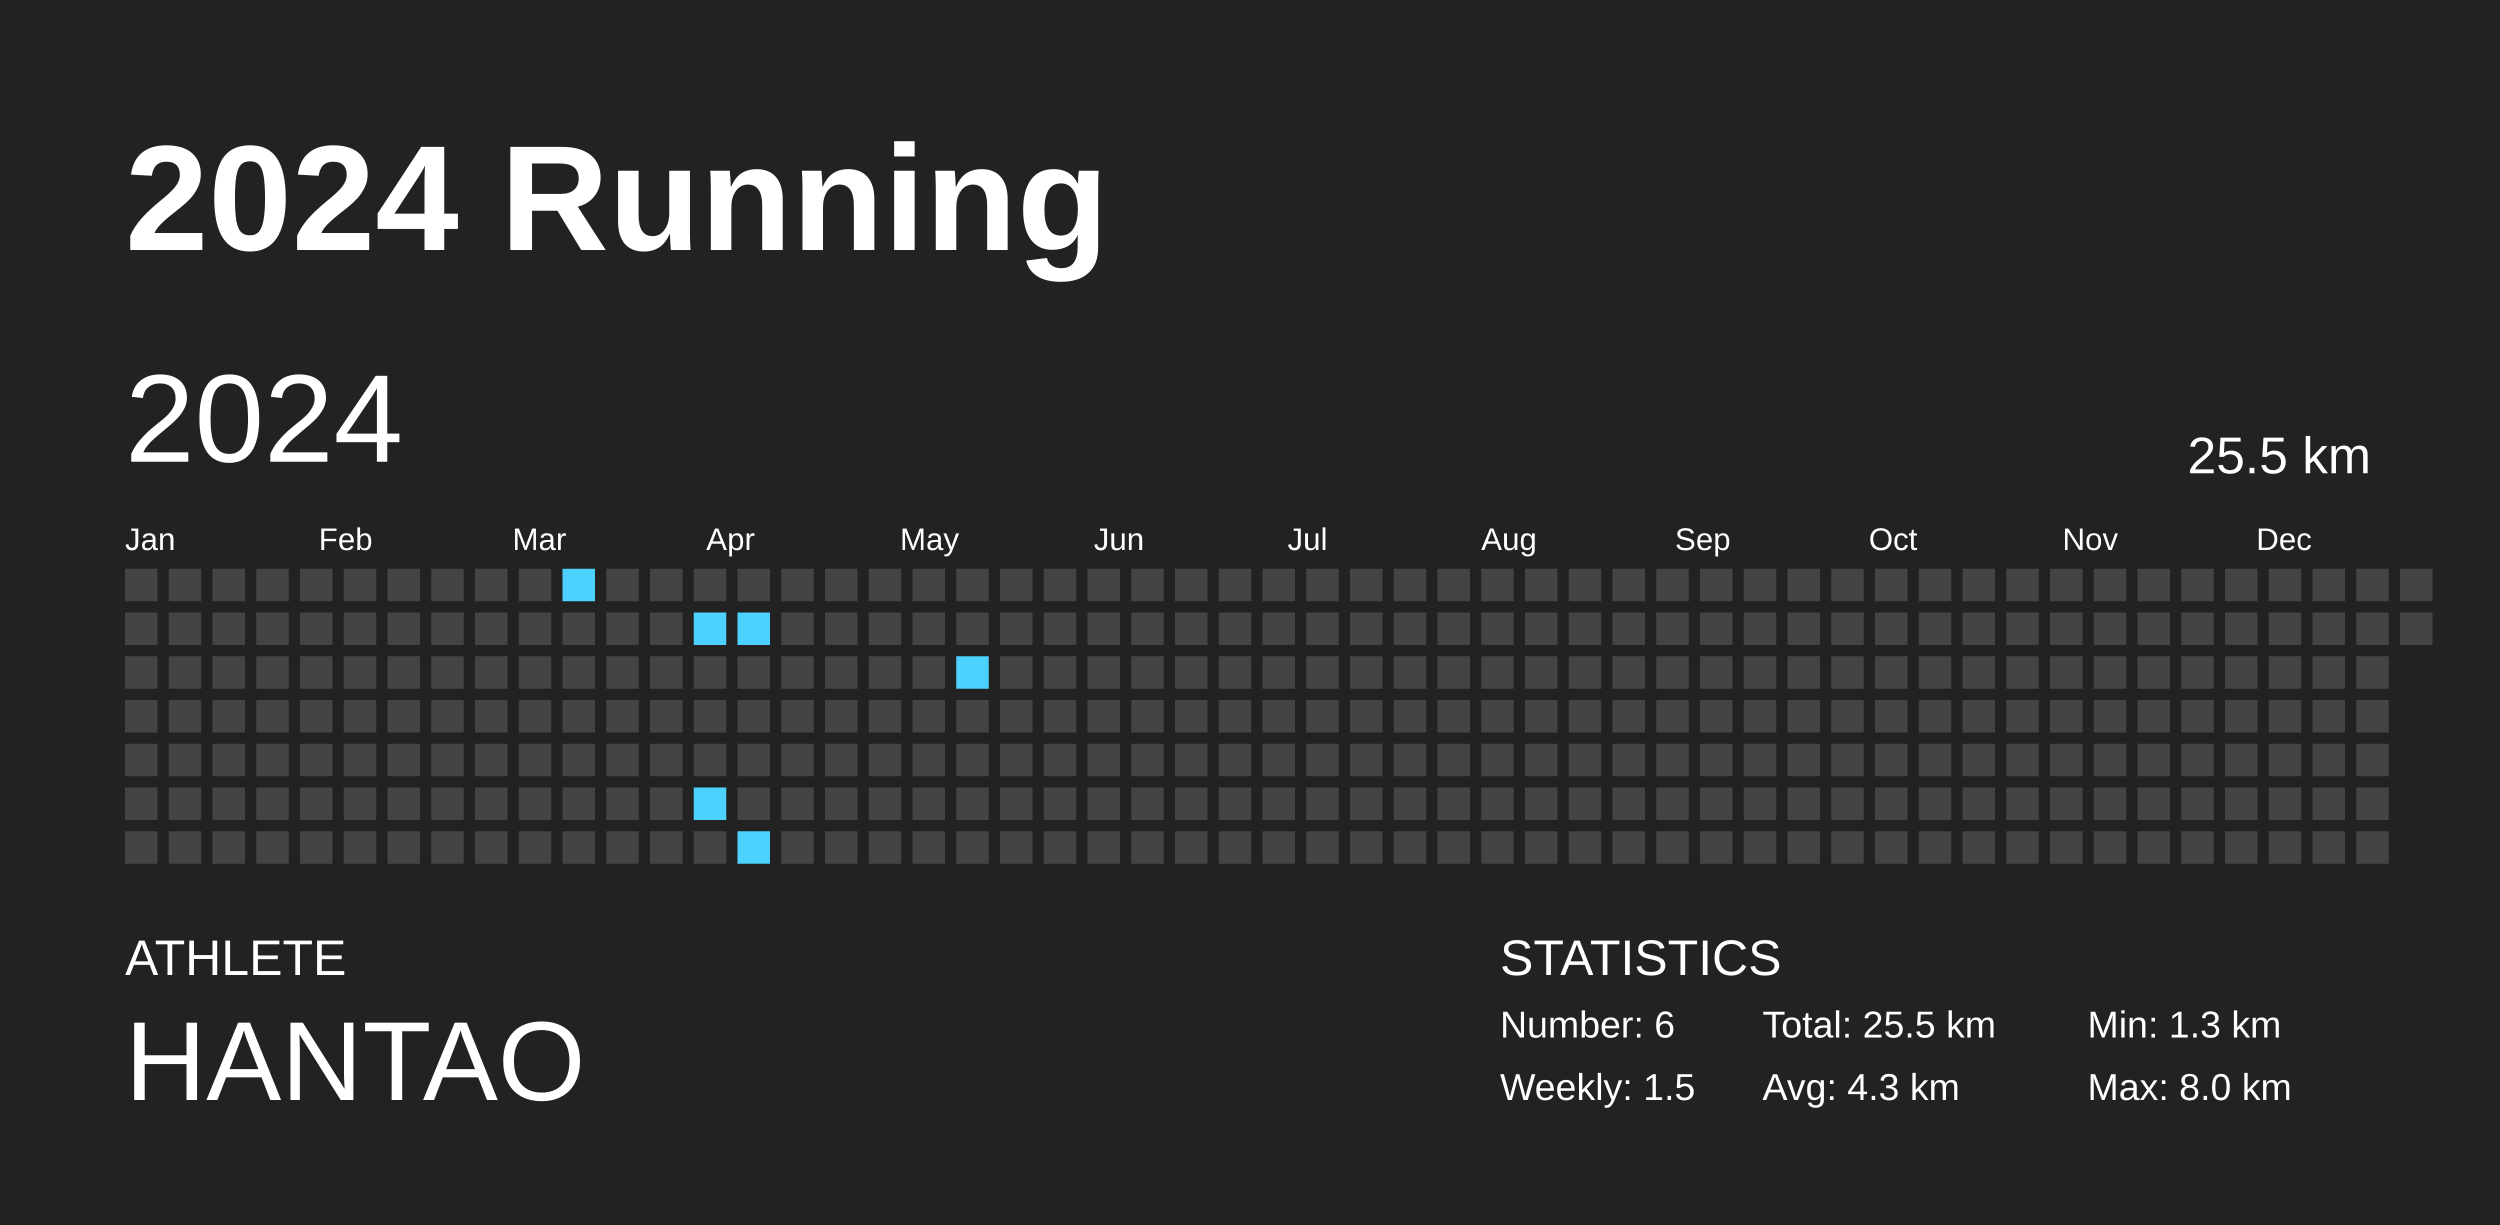
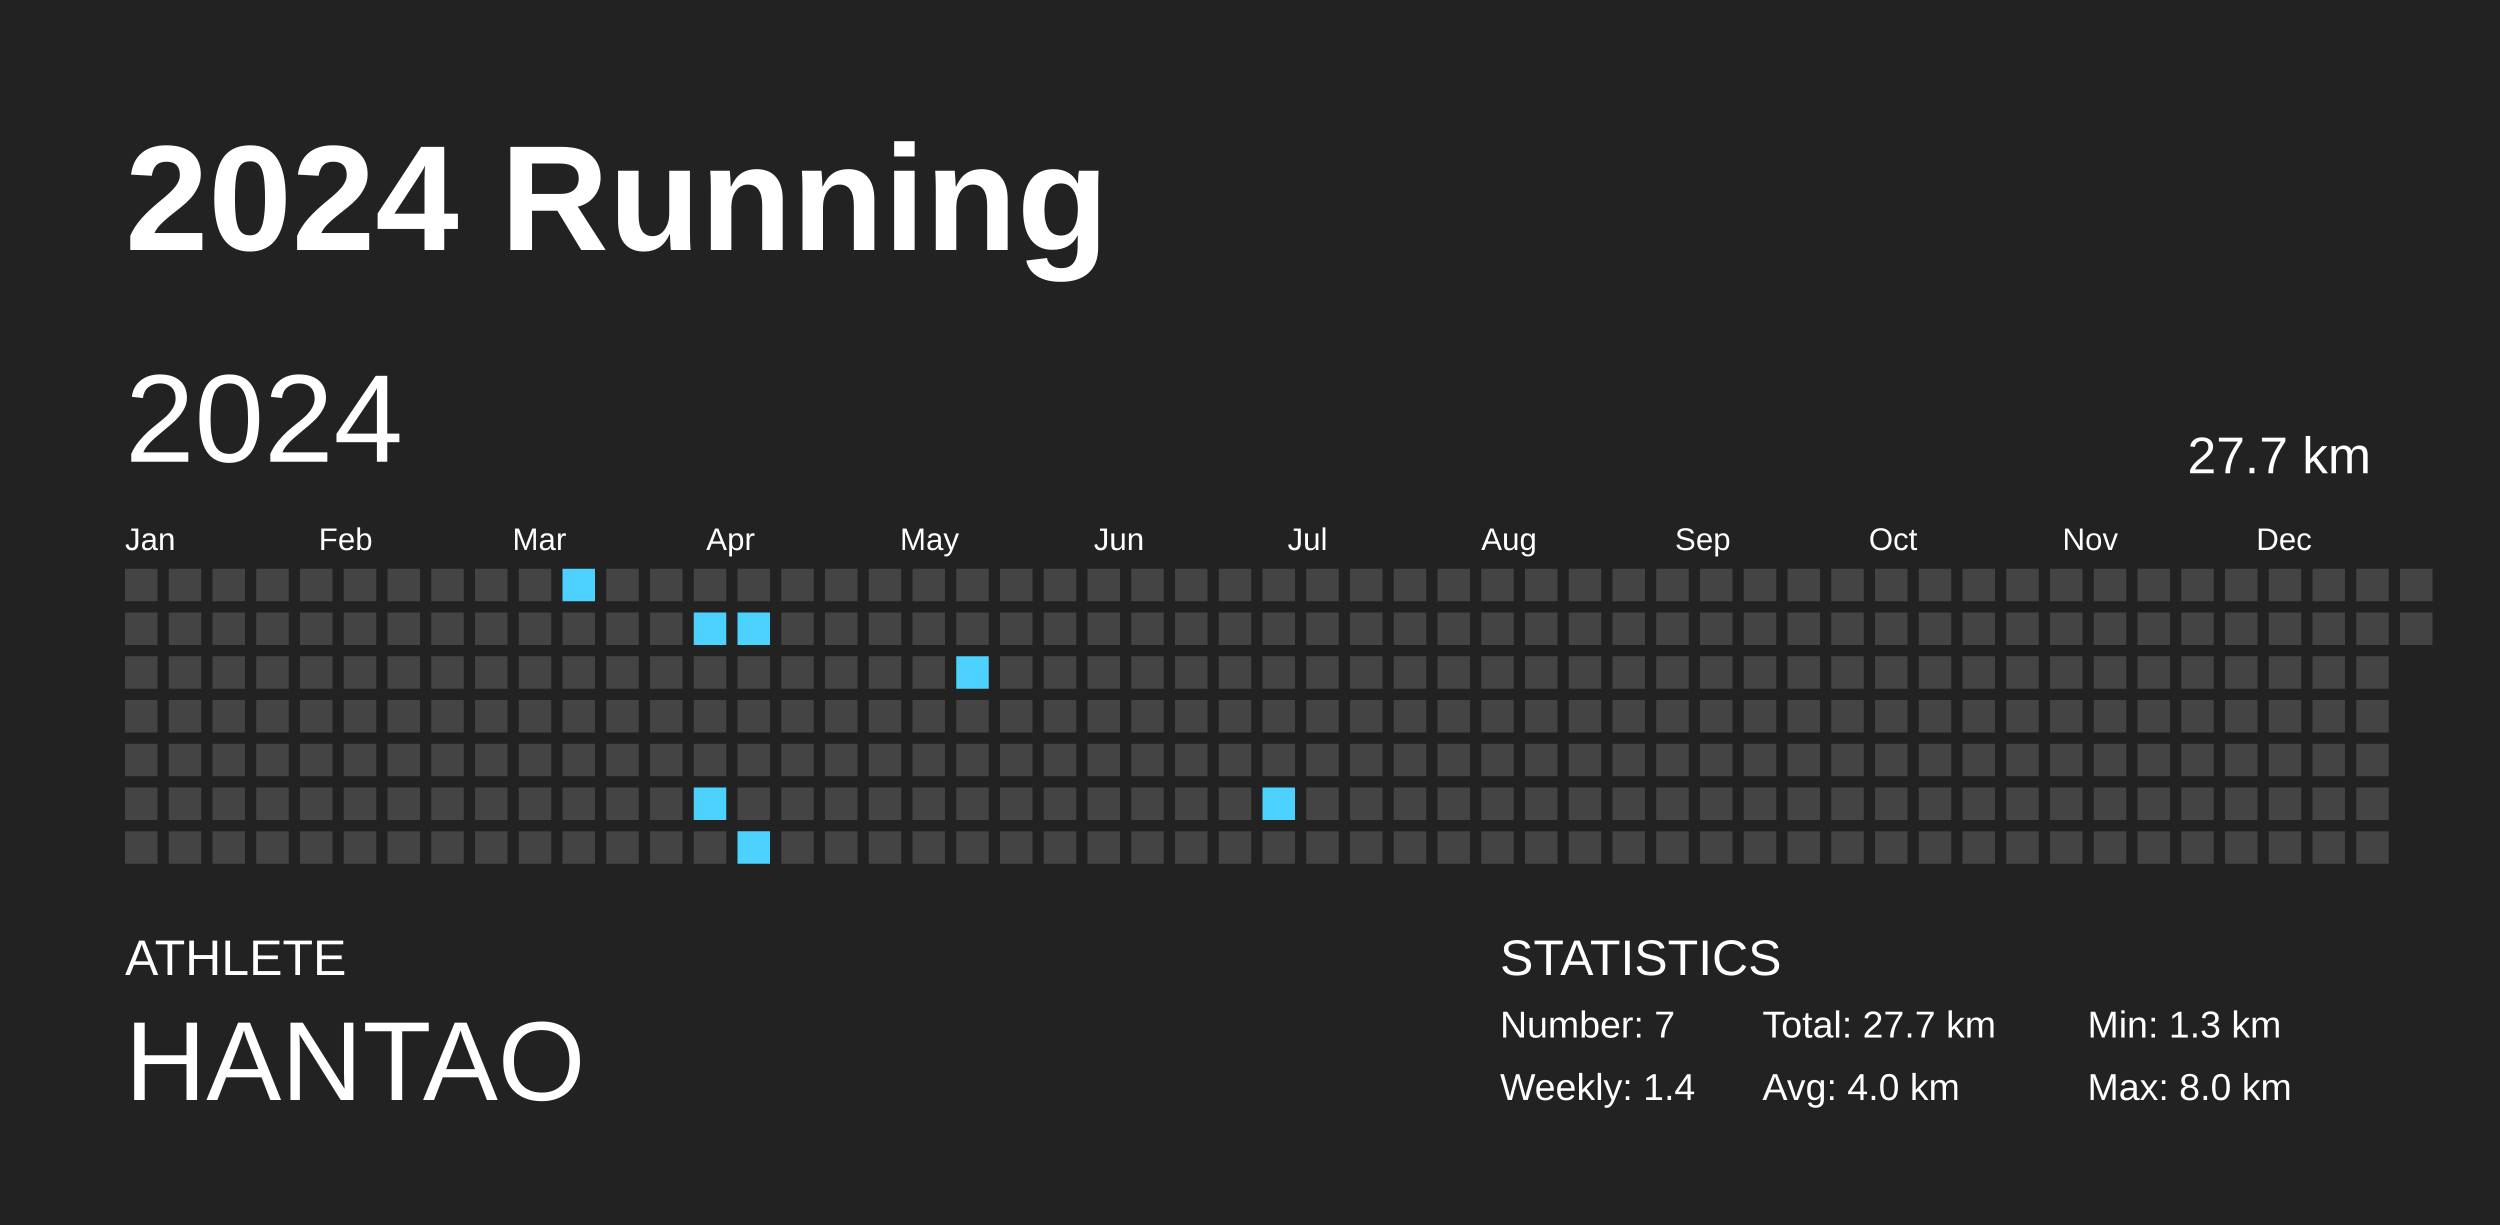
<svg xmlns="http://www.w3.org/2000/svg" baseProfile="full" height="98mm" version="1.1" viewBox="0,0,200,98" width="200mm">
  <defs />
  <rect fill="#222222" height="98" width="200" x="0" y="0" />
  <text fill="#FFFFFF" style="font-size:12px; font-family:Arial; font-weight:bold;" x="10" y="20">2024 Running</text>
  <text fill="#FFFFFF" style="font-size:4px; font-family:Arial" x="10" y="78">ATHLETE</text>
  <text fill="#FFFFFF" style="font-size:9px; font-family:Arial" x="10" y="88">HANTAO</text>
  <text fill="#FFFFFF" style="font-size:4px; font-family:Arial" x="120" y="78">STATISTICS</text>
-   <text fill="#FFFFFF" style="font-size:3px; font-family:Arial" x="120" y="83">Number: 6</text>
-   <text fill="#FFFFFF" style="font-size:3px; font-family:Arial" x="120" y="88">Weekly: 1.5</text>
-   <text fill="#FFFFFF" style="font-size:3px; font-family:Arial" x="141" y="83">Total: 25.5 km</text>
-   <text fill="#FFFFFF" style="font-size:3px; font-family:Arial" x="141" y="88">Avg: 4.3 km</text>
+   <text fill="#FFFFFF" style="font-size:3px; font-family:Arial" x="120" y="83">Number: 7</text>
+   <text fill="#FFFFFF" style="font-size:3px; font-family:Arial" x="120" y="88">Weekly: 1.4</text>
+   <text fill="#FFFFFF" style="font-size:3px; font-family:Arial" x="141" y="83">Total: 27.7 km</text>
+   <text fill="#FFFFFF" style="font-size:3px; font-family:Arial" x="141" y="88">Avg: 4.0 km</text>
  <text fill="#FFFFFF" style="font-size:3px; font-family:Arial" x="167" y="83">Min: 1.3 km</text>
  <text fill="#FFFFFF" style="font-size:3px; font-family:Arial" x="167" y="88">Max: 8.0 km</text>
  <text dominant-baseline="hanging" fill="#FFFFFF" style="font-size:10.0px; font-family:Arial;" x="10" y="30">2024</text>
-   <text dominant-baseline="hanging" fill="#FFFFFF" style="font-size:4.125px; font-family:Arial;" x="175" y="35">25.5 km</text>
+   <text dominant-baseline="hanging" fill="#FFFFFF" style="font-size:4.125px; font-family:Arial;" x="175" y="35">27.7 km</text>
  <text fill="#FFFFFF" style="font-size:2.5px; font-family:Arial" x="10.0" y="44">Jan</text>
  <text fill="#FFFFFF" style="font-size:2.5px; font-family:Arial" x="25.5" y="44">Feb</text>
  <text fill="#FFFFFF" style="font-size:2.5px; font-family:Arial" x="41.0" y="44">Mar</text>
  <text fill="#FFFFFF" style="font-size:2.5px; font-family:Arial" x="56.5" y="44">Apr</text>
  <text fill="#FFFFFF" style="font-size:2.5px; font-family:Arial" x="72.0" y="44">May</text>
  <text fill="#FFFFFF" style="font-size:2.5px; font-family:Arial" x="87.5" y="44">Jun</text>
  <text fill="#FFFFFF" style="font-size:2.5px; font-family:Arial" x="103.0" y="44">Jul</text>
  <text fill="#FFFFFF" style="font-size:2.5px; font-family:Arial" x="118.5" y="44">Aug</text>
  <text fill="#FFFFFF" style="font-size:2.5px; font-family:Arial" x="134.0" y="44">Sep</text>
  <text fill="#FFFFFF" style="font-size:2.5px; font-family:Arial" x="149.5" y="44">Oct</text>
  <text fill="#FFFFFF" style="font-size:2.5px; font-family:Arial" x="165.0" y="44">Nov</text>
  <text fill="#FFFFFF" style="font-size:2.5px; font-family:Arial" x="180.5" y="44">Dec</text>
  <rect fill="#444444" height="2.6" width="2.6" x="10.0" y="45.5" />
  <rect fill="#444444" height="2.6" width="2.6" x="10.0" y="49.0" />
  <rect fill="#444444" height="2.6" width="2.6" x="10.0" y="52.5" />
  <rect fill="#444444" height="2.6" width="2.6" x="10.0" y="56.0" />
  <rect fill="#444444" height="2.6" width="2.6" x="10.0" y="59.5" />
  <rect fill="#444444" height="2.6" width="2.6" x="10.0" y="63.0" />
  <rect fill="#444444" height="2.6" width="2.6" x="10.0" y="66.5" />
  <rect fill="#444444" height="2.6" width="2.6" x="13.5" y="45.5" />
  <rect fill="#444444" height="2.6" width="2.6" x="13.5" y="49.0" />
  <rect fill="#444444" height="2.6" width="2.6" x="13.5" y="52.5" />
  <rect fill="#444444" height="2.6" width="2.6" x="13.5" y="56.0" />
  <rect fill="#444444" height="2.6" width="2.6" x="13.5" y="59.5" />
  <rect fill="#444444" height="2.6" width="2.6" x="13.5" y="63.0" />
  <rect fill="#444444" height="2.6" width="2.6" x="13.5" y="66.5" />
  <rect fill="#444444" height="2.6" width="2.6" x="17.0" y="45.5" />
  <rect fill="#444444" height="2.6" width="2.6" x="17.0" y="49.0" />
  <rect fill="#444444" height="2.6" width="2.6" x="17.0" y="52.5" />
  <rect fill="#444444" height="2.6" width="2.6" x="17.0" y="56.0" />
  <rect fill="#444444" height="2.6" width="2.6" x="17.0" y="59.5" />
  <rect fill="#444444" height="2.6" width="2.6" x="17.0" y="63.0" />
  <rect fill="#444444" height="2.6" width="2.6" x="17.0" y="66.5" />
  <rect fill="#444444" height="2.6" width="2.6" x="20.5" y="45.5" />
  <rect fill="#444444" height="2.6" width="2.6" x="20.5" y="49.0" />
  <rect fill="#444444" height="2.6" width="2.6" x="20.5" y="52.5" />
  <rect fill="#444444" height="2.6" width="2.6" x="20.5" y="56.0" />
  <rect fill="#444444" height="2.6" width="2.6" x="20.5" y="59.5" />
  <rect fill="#444444" height="2.6" width="2.6" x="20.5" y="63.0" />
  <rect fill="#444444" height="2.6" width="2.6" x="20.5" y="66.5" />
  <rect fill="#444444" height="2.6" width="2.6" x="24.0" y="45.5" />
  <rect fill="#444444" height="2.6" width="2.6" x="24.0" y="49.0" />
  <rect fill="#444444" height="2.6" width="2.6" x="24.0" y="52.5" />
  <rect fill="#444444" height="2.6" width="2.6" x="24.0" y="56.0" />
  <rect fill="#444444" height="2.6" width="2.6" x="24.0" y="59.5" />
  <rect fill="#444444" height="2.6" width="2.6" x="24.0" y="63.0" />
  <rect fill="#444444" height="2.6" width="2.6" x="24.0" y="66.5" />
  <rect fill="#444444" height="2.6" width="2.6" x="27.5" y="45.5" />
  <rect fill="#444444" height="2.6" width="2.6" x="27.5" y="49.0" />
  <rect fill="#444444" height="2.6" width="2.6" x="27.5" y="52.5" />
  <rect fill="#444444" height="2.6" width="2.6" x="27.5" y="56.0" />
  <rect fill="#444444" height="2.6" width="2.6" x="27.5" y="59.5" />
  <rect fill="#444444" height="2.6" width="2.6" x="27.5" y="63.0" />
  <rect fill="#444444" height="2.6" width="2.6" x="27.5" y="66.5" />
  <rect fill="#444444" height="2.6" width="2.6" x="31.0" y="45.5" />
  <rect fill="#444444" height="2.6" width="2.6" x="31.0" y="49.0" />
  <rect fill="#444444" height="2.6" width="2.6" x="31.0" y="52.5" />
  <rect fill="#444444" height="2.6" width="2.6" x="31.0" y="56.0" />
  <rect fill="#444444" height="2.6" width="2.6" x="31.0" y="59.5" />
  <rect fill="#444444" height="2.6" width="2.6" x="31.0" y="63.0" />
  <rect fill="#444444" height="2.6" width="2.6" x="31.0" y="66.5" />
  <rect fill="#444444" height="2.6" width="2.6" x="34.5" y="45.5" />
  <rect fill="#444444" height="2.6" width="2.6" x="34.5" y="49.0" />
  <rect fill="#444444" height="2.6" width="2.6" x="34.5" y="52.5" />
  <rect fill="#444444" height="2.6" width="2.6" x="34.5" y="56.0" />
  <rect fill="#444444" height="2.6" width="2.6" x="34.5" y="59.5" />
  <rect fill="#444444" height="2.6" width="2.6" x="34.5" y="63.0" />
  <rect fill="#444444" height="2.6" width="2.6" x="34.5" y="66.5" />
  <rect fill="#444444" height="2.6" width="2.6" x="38.0" y="45.5" />
  <rect fill="#444444" height="2.6" width="2.6" x="38.0" y="49.0" />
  <rect fill="#444444" height="2.6" width="2.6" x="38.0" y="52.5" />
  <rect fill="#444444" height="2.6" width="2.6" x="38.0" y="56.0" />
  <rect fill="#444444" height="2.6" width="2.6" x="38.0" y="59.5" />
  <rect fill="#444444" height="2.6" width="2.6" x="38.0" y="63.0" />
  <rect fill="#444444" height="2.6" width="2.6" x="38.0" y="66.5" />
  <rect fill="#444444" height="2.6" width="2.6" x="41.5" y="45.5" />
  <rect fill="#444444" height="2.6" width="2.6" x="41.5" y="49.0" />
  <rect fill="#444444" height="2.6" width="2.6" x="41.5" y="52.5" />
  <rect fill="#444444" height="2.6" width="2.6" x="41.5" y="56.0" />
  <rect fill="#444444" height="2.6" width="2.6" x="41.5" y="59.5" />
  <rect fill="#444444" height="2.6" width="2.6" x="41.5" y="63.0" />
  <rect fill="#444444" height="2.6" width="2.6" x="41.5" y="66.5" />
  <rect fill="#4dd2ff" height="2.6" width="2.6" x="45.0" y="45.5" />
  <rect fill="#444444" height="2.6" width="2.6" x="45.0" y="49.0" />
  <rect fill="#444444" height="2.6" width="2.6" x="45.0" y="52.5" />
  <rect fill="#444444" height="2.6" width="2.6" x="45.0" y="56.0" />
  <rect fill="#444444" height="2.6" width="2.6" x="45.0" y="59.5" />
  <rect fill="#444444" height="2.6" width="2.6" x="45.0" y="63.0" />
  <rect fill="#444444" height="2.6" width="2.6" x="45.0" y="66.5" />
  <rect fill="#444444" height="2.6" width="2.6" x="48.5" y="45.5" />
  <rect fill="#444444" height="2.6" width="2.6" x="48.5" y="49.0" />
  <rect fill="#444444" height="2.6" width="2.6" x="48.5" y="52.5" />
  <rect fill="#444444" height="2.6" width="2.6" x="48.5" y="56.0" />
  <rect fill="#444444" height="2.6" width="2.6" x="48.5" y="59.5" />
  <rect fill="#444444" height="2.6" width="2.6" x="48.5" y="63.0" />
  <rect fill="#444444" height="2.6" width="2.6" x="48.5" y="66.5" />
  <rect fill="#444444" height="2.6" width="2.6" x="52.0" y="45.5" />
  <rect fill="#444444" height="2.6" width="2.6" x="52.0" y="49.0" />
  <rect fill="#444444" height="2.6" width="2.6" x="52.0" y="52.5" />
  <rect fill="#444444" height="2.6" width="2.6" x="52.0" y="56.0" />
  <rect fill="#444444" height="2.6" width="2.6" x="52.0" y="59.5" />
  <rect fill="#444444" height="2.6" width="2.6" x="52.0" y="63.0" />
  <rect fill="#444444" height="2.6" width="2.6" x="52.0" y="66.5" />
  <rect fill="#444444" height="2.6" width="2.6" x="55.5" y="45.5" />
  <rect fill="#4dd2ff" height="2.6" width="2.6" x="55.5" y="49.0" />
  <rect fill="#444444" height="2.6" width="2.6" x="55.5" y="52.5" />
  <rect fill="#444444" height="2.6" width="2.6" x="55.5" y="56.0" />
  <rect fill="#444444" height="2.6" width="2.6" x="55.5" y="59.5" />
  <rect fill="#4dd2ff" height="2.6" width="2.6" x="55.5" y="63.0" />
  <rect fill="#444444" height="2.6" width="2.6" x="55.5" y="66.5" />
  <rect fill="#444444" height="2.6" width="2.6" x="59.0" y="45.5" />
  <rect fill="#4dd2ff" height="2.6" width="2.6" x="59.0" y="49.0" />
  <rect fill="#444444" height="2.6" width="2.6" x="59.0" y="52.5" />
  <rect fill="#444444" height="2.6" width="2.6" x="59.0" y="56.0" />
  <rect fill="#444444" height="2.6" width="2.6" x="59.0" y="59.5" />
  <rect fill="#444444" height="2.6" width="2.6" x="59.0" y="63.0" />
  <rect fill="#4dd2ff" height="2.6" width="2.6" x="59.0" y="66.5" />
  <rect fill="#444444" height="2.6" width="2.6" x="62.5" y="45.5" />
  <rect fill="#444444" height="2.6" width="2.6" x="62.5" y="49.0" />
  <rect fill="#444444" height="2.6" width="2.6" x="62.5" y="52.5" />
  <rect fill="#444444" height="2.6" width="2.6" x="62.5" y="56.0" />
  <rect fill="#444444" height="2.6" width="2.6" x="62.5" y="59.5" />
  <rect fill="#444444" height="2.6" width="2.6" x="62.5" y="63.0" />
  <rect fill="#444444" height="2.6" width="2.6" x="62.5" y="66.5" />
  <rect fill="#444444" height="2.6" width="2.6" x="66.0" y="45.5" />
  <rect fill="#444444" height="2.6" width="2.6" x="66.0" y="49.0" />
  <rect fill="#444444" height="2.6" width="2.6" x="66.0" y="52.5" />
  <rect fill="#444444" height="2.6" width="2.6" x="66.0" y="56.0" />
  <rect fill="#444444" height="2.6" width="2.6" x="66.0" y="59.5" />
  <rect fill="#444444" height="2.6" width="2.6" x="66.0" y="63.0" />
  <rect fill="#444444" height="2.6" width="2.6" x="66.0" y="66.5" />
  <rect fill="#444444" height="2.6" width="2.6" x="69.5" y="45.5" />
  <rect fill="#444444" height="2.6" width="2.6" x="69.5" y="49.0" />
  <rect fill="#444444" height="2.6" width="2.6" x="69.5" y="52.5" />
  <rect fill="#444444" height="2.6" width="2.6" x="69.5" y="56.0" />
  <rect fill="#444444" height="2.6" width="2.6" x="69.5" y="59.5" />
  <rect fill="#444444" height="2.6" width="2.6" x="69.5" y="63.0" />
  <rect fill="#444444" height="2.6" width="2.6" x="69.5" y="66.5" />
  <rect fill="#444444" height="2.6" width="2.6" x="73.0" y="45.5" />
  <rect fill="#444444" height="2.6" width="2.6" x="73.0" y="49.0" />
  <rect fill="#444444" height="2.6" width="2.6" x="73.0" y="52.5" />
  <rect fill="#444444" height="2.6" width="2.6" x="73.0" y="56.0" />
  <rect fill="#444444" height="2.6" width="2.6" x="73.0" y="59.5" />
  <rect fill="#444444" height="2.6" width="2.6" x="73.0" y="63.0" />
  <rect fill="#444444" height="2.6" width="2.6" x="73.0" y="66.5" />
  <rect fill="#444444" height="2.6" width="2.6" x="76.5" y="45.5" />
  <rect fill="#444444" height="2.6" width="2.6" x="76.5" y="49.0" />
  <rect fill="#4dd2ff" height="2.6" width="2.6" x="76.5" y="52.5" />
  <rect fill="#444444" height="2.6" width="2.6" x="76.5" y="56.0" />
  <rect fill="#444444" height="2.6" width="2.6" x="76.5" y="59.5" />
  <rect fill="#444444" height="2.6" width="2.6" x="76.5" y="63.0" />
  <rect fill="#444444" height="2.6" width="2.6" x="76.5" y="66.5" />
  <rect fill="#444444" height="2.6" width="2.6" x="80.0" y="45.5" />
  <rect fill="#444444" height="2.6" width="2.6" x="80.0" y="49.0" />
  <rect fill="#444444" height="2.6" width="2.6" x="80.0" y="52.5" />
  <rect fill="#444444" height="2.6" width="2.6" x="80.0" y="56.0" />
  <rect fill="#444444" height="2.6" width="2.6" x="80.0" y="59.5" />
  <rect fill="#444444" height="2.6" width="2.6" x="80.0" y="63.0" />
  <rect fill="#444444" height="2.6" width="2.6" x="80.0" y="66.5" />
  <rect fill="#444444" height="2.6" width="2.6" x="83.5" y="45.5" />
  <rect fill="#444444" height="2.6" width="2.6" x="83.5" y="49.0" />
  <rect fill="#444444" height="2.6" width="2.6" x="83.5" y="52.5" />
  <rect fill="#444444" height="2.6" width="2.6" x="83.5" y="56.0" />
  <rect fill="#444444" height="2.6" width="2.6" x="83.5" y="59.5" />
  <rect fill="#444444" height="2.6" width="2.6" x="83.5" y="63.0" />
  <rect fill="#444444" height="2.6" width="2.6" x="83.5" y="66.5" />
  <rect fill="#444444" height="2.6" width="2.6" x="87.0" y="45.5" />
  <rect fill="#444444" height="2.6" width="2.6" x="87.0" y="49.0" />
  <rect fill="#444444" height="2.6" width="2.6" x="87.0" y="52.5" />
  <rect fill="#444444" height="2.6" width="2.6" x="87.0" y="56.0" />
  <rect fill="#444444" height="2.6" width="2.6" x="87.0" y="59.5" />
  <rect fill="#444444" height="2.6" width="2.6" x="87.0" y="63.0" />
  <rect fill="#444444" height="2.6" width="2.6" x="87.0" y="66.5" />
  <rect fill="#444444" height="2.6" width="2.6" x="90.5" y="45.5" />
  <rect fill="#444444" height="2.6" width="2.6" x="90.5" y="49.0" />
  <rect fill="#444444" height="2.6" width="2.6" x="90.5" y="52.5" />
  <rect fill="#444444" height="2.6" width="2.6" x="90.5" y="56.0" />
  <rect fill="#444444" height="2.6" width="2.6" x="90.5" y="59.5" />
  <rect fill="#444444" height="2.6" width="2.6" x="90.5" y="63.0" />
  <rect fill="#444444" height="2.6" width="2.6" x="90.5" y="66.5" />
  <rect fill="#444444" height="2.6" width="2.6" x="94.0" y="45.5" />
  <rect fill="#444444" height="2.6" width="2.6" x="94.0" y="49.0" />
  <rect fill="#444444" height="2.6" width="2.6" x="94.0" y="52.5" />
  <rect fill="#444444" height="2.6" width="2.6" x="94.0" y="56.0" />
  <rect fill="#444444" height="2.6" width="2.6" x="94.0" y="59.5" />
  <rect fill="#444444" height="2.6" width="2.6" x="94.0" y="63.0" />
  <rect fill="#444444" height="2.6" width="2.6" x="94.0" y="66.5" />
  <rect fill="#444444" height="2.6" width="2.6" x="97.5" y="45.5" />
  <rect fill="#444444" height="2.6" width="2.6" x="97.5" y="49.0" />
  <rect fill="#444444" height="2.6" width="2.6" x="97.5" y="52.5" />
  <rect fill="#444444" height="2.6" width="2.6" x="97.5" y="56.0" />
  <rect fill="#444444" height="2.6" width="2.6" x="97.5" y="59.5" />
  <rect fill="#444444" height="2.6" width="2.6" x="97.5" y="63.0" />
  <rect fill="#444444" height="2.6" width="2.6" x="97.5" y="66.5" />
  <rect fill="#444444" height="2.6" width="2.6" x="101.0" y="45.5" />
  <rect fill="#444444" height="2.6" width="2.6" x="101.0" y="49.0" />
  <rect fill="#444444" height="2.6" width="2.6" x="101.0" y="52.5" />
  <rect fill="#444444" height="2.6" width="2.6" x="101.0" y="56.0" />
  <rect fill="#444444" height="2.6" width="2.6" x="101.0" y="59.5" />
-   <rect fill="#444444" height="2.6" width="2.6" x="101.0" y="63.0" />
+   <rect fill="#4dd2ff" height="2.6" width="2.6" x="101.0" y="63.0" />
  <rect fill="#444444" height="2.6" width="2.6" x="101.0" y="66.5" />
  <rect fill="#444444" height="2.6" width="2.6" x="104.5" y="45.5" />
  <rect fill="#444444" height="2.6" width="2.6" x="104.5" y="49.0" />
  <rect fill="#444444" height="2.6" width="2.6" x="104.5" y="52.5" />
  <rect fill="#444444" height="2.6" width="2.6" x="104.5" y="56.0" />
  <rect fill="#444444" height="2.6" width="2.6" x="104.5" y="59.5" />
  <rect fill="#444444" height="2.6" width="2.6" x="104.5" y="63.0" />
  <rect fill="#444444" height="2.6" width="2.6" x="104.5" y="66.5" />
  <rect fill="#444444" height="2.6" width="2.6" x="108.0" y="45.5" />
  <rect fill="#444444" height="2.6" width="2.6" x="108.0" y="49.0" />
  <rect fill="#444444" height="2.6" width="2.6" x="108.0" y="52.5" />
  <rect fill="#444444" height="2.6" width="2.6" x="108.0" y="56.0" />
  <rect fill="#444444" height="2.6" width="2.6" x="108.0" y="59.5" />
  <rect fill="#444444" height="2.6" width="2.6" x="108.0" y="63.0" />
  <rect fill="#444444" height="2.6" width="2.6" x="108.0" y="66.5" />
  <rect fill="#444444" height="2.6" width="2.6" x="111.5" y="45.5" />
  <rect fill="#444444" height="2.6" width="2.6" x="111.5" y="49.0" />
  <rect fill="#444444" height="2.6" width="2.6" x="111.5" y="52.5" />
  <rect fill="#444444" height="2.6" width="2.6" x="111.5" y="56.0" />
  <rect fill="#444444" height="2.6" width="2.6" x="111.5" y="59.5" />
  <rect fill="#444444" height="2.6" width="2.6" x="111.5" y="63.0" />
  <rect fill="#444444" height="2.6" width="2.6" x="111.5" y="66.5" />
  <rect fill="#444444" height="2.6" width="2.6" x="115.0" y="45.5" />
  <rect fill="#444444" height="2.6" width="2.6" x="115.0" y="49.0" />
  <rect fill="#444444" height="2.6" width="2.6" x="115.0" y="52.5" />
  <rect fill="#444444" height="2.6" width="2.6" x="115.0" y="56.0" />
  <rect fill="#444444" height="2.6" width="2.6" x="115.0" y="59.5" />
  <rect fill="#444444" height="2.6" width="2.6" x="115.0" y="63.0" />
  <rect fill="#444444" height="2.6" width="2.6" x="115.0" y="66.5" />
  <rect fill="#444444" height="2.6" width="2.6" x="118.5" y="45.5" />
  <rect fill="#444444" height="2.6" width="2.6" x="118.5" y="49.0" />
  <rect fill="#444444" height="2.6" width="2.6" x="118.5" y="52.5" />
  <rect fill="#444444" height="2.6" width="2.6" x="118.5" y="56.0" />
  <rect fill="#444444" height="2.6" width="2.6" x="118.5" y="59.5" />
  <rect fill="#444444" height="2.6" width="2.6" x="118.5" y="63.0" />
  <rect fill="#444444" height="2.6" width="2.6" x="118.5" y="66.5" />
  <rect fill="#444444" height="2.6" width="2.6" x="122.0" y="45.5" />
  <rect fill="#444444" height="2.6" width="2.6" x="122.0" y="49.0" />
  <rect fill="#444444" height="2.6" width="2.6" x="122.0" y="52.5" />
  <rect fill="#444444" height="2.6" width="2.6" x="122.0" y="56.0" />
  <rect fill="#444444" height="2.6" width="2.6" x="122.0" y="59.5" />
  <rect fill="#444444" height="2.6" width="2.6" x="122.0" y="63.0" />
  <rect fill="#444444" height="2.6" width="2.6" x="122.0" y="66.5" />
  <rect fill="#444444" height="2.6" width="2.6" x="125.5" y="45.5" />
  <rect fill="#444444" height="2.6" width="2.6" x="125.5" y="49.0" />
  <rect fill="#444444" height="2.6" width="2.6" x="125.5" y="52.5" />
  <rect fill="#444444" height="2.6" width="2.6" x="125.5" y="56.0" />
  <rect fill="#444444" height="2.6" width="2.6" x="125.5" y="59.5" />
  <rect fill="#444444" height="2.6" width="2.6" x="125.5" y="63.0" />
  <rect fill="#444444" height="2.6" width="2.6" x="125.5" y="66.5" />
  <rect fill="#444444" height="2.6" width="2.6" x="129.0" y="45.5" />
  <rect fill="#444444" height="2.6" width="2.6" x="129.0" y="49.0" />
  <rect fill="#444444" height="2.6" width="2.6" x="129.0" y="52.5" />
  <rect fill="#444444" height="2.6" width="2.6" x="129.0" y="56.0" />
  <rect fill="#444444" height="2.6" width="2.6" x="129.0" y="59.5" />
  <rect fill="#444444" height="2.6" width="2.6" x="129.0" y="63.0" />
  <rect fill="#444444" height="2.6" width="2.6" x="129.0" y="66.5" />
  <rect fill="#444444" height="2.6" width="2.6" x="132.5" y="45.5" />
  <rect fill="#444444" height="2.6" width="2.6" x="132.5" y="49.0" />
  <rect fill="#444444" height="2.6" width="2.6" x="132.5" y="52.5" />
  <rect fill="#444444" height="2.6" width="2.6" x="132.5" y="56.0" />
  <rect fill="#444444" height="2.6" width="2.6" x="132.5" y="59.5" />
  <rect fill="#444444" height="2.6" width="2.6" x="132.5" y="63.0" />
  <rect fill="#444444" height="2.6" width="2.6" x="132.5" y="66.5" />
  <rect fill="#444444" height="2.6" width="2.6" x="136.0" y="45.5" />
  <rect fill="#444444" height="2.6" width="2.6" x="136.0" y="49.0" />
  <rect fill="#444444" height="2.6" width="2.6" x="136.0" y="52.5" />
  <rect fill="#444444" height="2.6" width="2.6" x="136.0" y="56.0" />
  <rect fill="#444444" height="2.6" width="2.6" x="136.0" y="59.5" />
  <rect fill="#444444" height="2.6" width="2.6" x="136.0" y="63.0" />
  <rect fill="#444444" height="2.6" width="2.6" x="136.0" y="66.5" />
  <rect fill="#444444" height="2.6" width="2.6" x="139.5" y="45.5" />
  <rect fill="#444444" height="2.6" width="2.6" x="139.5" y="49.0" />
  <rect fill="#444444" height="2.6" width="2.6" x="139.5" y="52.5" />
  <rect fill="#444444" height="2.6" width="2.6" x="139.5" y="56.0" />
  <rect fill="#444444" height="2.6" width="2.6" x="139.5" y="59.5" />
  <rect fill="#444444" height="2.6" width="2.6" x="139.5" y="63.0" />
  <rect fill="#444444" height="2.6" width="2.6" x="139.5" y="66.5" />
  <rect fill="#444444" height="2.6" width="2.6" x="143.0" y="45.5" />
  <rect fill="#444444" height="2.6" width="2.6" x="143.0" y="49.0" />
  <rect fill="#444444" height="2.6" width="2.6" x="143.0" y="52.5" />
  <rect fill="#444444" height="2.6" width="2.6" x="143.0" y="56.0" />
  <rect fill="#444444" height="2.6" width="2.6" x="143.0" y="59.5" />
  <rect fill="#444444" height="2.6" width="2.6" x="143.0" y="63.0" />
  <rect fill="#444444" height="2.6" width="2.6" x="143.0" y="66.5" />
  <rect fill="#444444" height="2.6" width="2.6" x="146.5" y="45.5" />
  <rect fill="#444444" height="2.6" width="2.6" x="146.5" y="49.0" />
  <rect fill="#444444" height="2.6" width="2.6" x="146.5" y="52.5" />
  <rect fill="#444444" height="2.6" width="2.6" x="146.5" y="56.0" />
  <rect fill="#444444" height="2.6" width="2.6" x="146.5" y="59.5" />
  <rect fill="#444444" height="2.6" width="2.6" x="146.5" y="63.0" />
  <rect fill="#444444" height="2.6" width="2.6" x="146.5" y="66.5" />
  <rect fill="#444444" height="2.6" width="2.6" x="150.0" y="45.5" />
  <rect fill="#444444" height="2.6" width="2.6" x="150.0" y="49.0" />
  <rect fill="#444444" height="2.6" width="2.6" x="150.0" y="52.5" />
  <rect fill="#444444" height="2.6" width="2.6" x="150.0" y="56.0" />
  <rect fill="#444444" height="2.6" width="2.6" x="150.0" y="59.5" />
  <rect fill="#444444" height="2.6" width="2.6" x="150.0" y="63.0" />
  <rect fill="#444444" height="2.6" width="2.6" x="150.0" y="66.5" />
  <rect fill="#444444" height="2.6" width="2.6" x="153.5" y="45.5" />
  <rect fill="#444444" height="2.6" width="2.6" x="153.5" y="49.0" />
  <rect fill="#444444" height="2.6" width="2.6" x="153.5" y="52.5" />
  <rect fill="#444444" height="2.6" width="2.6" x="153.5" y="56.0" />
  <rect fill="#444444" height="2.6" width="2.6" x="153.5" y="59.5" />
  <rect fill="#444444" height="2.6" width="2.6" x="153.5" y="63.0" />
  <rect fill="#444444" height="2.6" width="2.6" x="153.5" y="66.5" />
  <rect fill="#444444" height="2.6" width="2.6" x="157.0" y="45.5" />
  <rect fill="#444444" height="2.6" width="2.6" x="157.0" y="49.0" />
  <rect fill="#444444" height="2.6" width="2.6" x="157.0" y="52.5" />
  <rect fill="#444444" height="2.6" width="2.6" x="157.0" y="56.0" />
  <rect fill="#444444" height="2.6" width="2.6" x="157.0" y="59.5" />
  <rect fill="#444444" height="2.6" width="2.6" x="157.0" y="63.0" />
  <rect fill="#444444" height="2.6" width="2.6" x="157.0" y="66.5" />
  <rect fill="#444444" height="2.6" width="2.6" x="160.5" y="45.5" />
  <rect fill="#444444" height="2.6" width="2.6" x="160.5" y="49.0" />
  <rect fill="#444444" height="2.6" width="2.6" x="160.5" y="52.5" />
  <rect fill="#444444" height="2.6" width="2.6" x="160.5" y="56.0" />
  <rect fill="#444444" height="2.6" width="2.6" x="160.5" y="59.5" />
  <rect fill="#444444" height="2.6" width="2.6" x="160.5" y="63.0" />
  <rect fill="#444444" height="2.6" width="2.6" x="160.5" y="66.5" />
  <rect fill="#444444" height="2.6" width="2.6" x="164.0" y="45.5" />
  <rect fill="#444444" height="2.6" width="2.6" x="164.0" y="49.0" />
  <rect fill="#444444" height="2.6" width="2.6" x="164.0" y="52.5" />
  <rect fill="#444444" height="2.6" width="2.6" x="164.0" y="56.0" />
  <rect fill="#444444" height="2.6" width="2.6" x="164.0" y="59.5" />
  <rect fill="#444444" height="2.6" width="2.6" x="164.0" y="63.0" />
  <rect fill="#444444" height="2.6" width="2.6" x="164.0" y="66.5" />
  <rect fill="#444444" height="2.6" width="2.6" x="167.5" y="45.5" />
  <rect fill="#444444" height="2.6" width="2.6" x="167.5" y="49.0" />
  <rect fill="#444444" height="2.6" width="2.6" x="167.5" y="52.5" />
  <rect fill="#444444" height="2.6" width="2.6" x="167.5" y="56.0" />
  <rect fill="#444444" height="2.6" width="2.6" x="167.5" y="59.5" />
  <rect fill="#444444" height="2.6" width="2.6" x="167.5" y="63.0" />
  <rect fill="#444444" height="2.6" width="2.6" x="167.5" y="66.5" />
  <rect fill="#444444" height="2.6" width="2.6" x="171.0" y="45.5" />
  <rect fill="#444444" height="2.6" width="2.6" x="171.0" y="49.0" />
  <rect fill="#444444" height="2.6" width="2.6" x="171.0" y="52.5" />
  <rect fill="#444444" height="2.6" width="2.6" x="171.0" y="56.0" />
  <rect fill="#444444" height="2.6" width="2.6" x="171.0" y="59.5" />
  <rect fill="#444444" height="2.6" width="2.6" x="171.0" y="63.0" />
  <rect fill="#444444" height="2.6" width="2.6" x="171.0" y="66.5" />
  <rect fill="#444444" height="2.6" width="2.6" x="174.5" y="45.5" />
  <rect fill="#444444" height="2.6" width="2.6" x="174.5" y="49.0" />
  <rect fill="#444444" height="2.6" width="2.6" x="174.5" y="52.5" />
  <rect fill="#444444" height="2.6" width="2.6" x="174.5" y="56.0" />
  <rect fill="#444444" height="2.6" width="2.6" x="174.5" y="59.5" />
  <rect fill="#444444" height="2.6" width="2.6" x="174.5" y="63.0" />
  <rect fill="#444444" height="2.6" width="2.6" x="174.5" y="66.5" />
  <rect fill="#444444" height="2.6" width="2.6" x="178.0" y="45.5" />
  <rect fill="#444444" height="2.6" width="2.6" x="178.0" y="49.0" />
  <rect fill="#444444" height="2.6" width="2.6" x="178.0" y="52.5" />
  <rect fill="#444444" height="2.6" width="2.6" x="178.0" y="56.0" />
  <rect fill="#444444" height="2.6" width="2.6" x="178.0" y="59.5" />
  <rect fill="#444444" height="2.6" width="2.6" x="178.0" y="63.0" />
  <rect fill="#444444" height="2.6" width="2.6" x="178.0" y="66.5" />
  <rect fill="#444444" height="2.6" width="2.6" x="181.5" y="45.5" />
  <rect fill="#444444" height="2.6" width="2.6" x="181.5" y="49.0" />
  <rect fill="#444444" height="2.6" width="2.6" x="181.5" y="52.5" />
  <rect fill="#444444" height="2.6" width="2.6" x="181.5" y="56.0" />
  <rect fill="#444444" height="2.6" width="2.6" x="181.5" y="59.5" />
  <rect fill="#444444" height="2.6" width="2.6" x="181.5" y="63.0" />
  <rect fill="#444444" height="2.6" width="2.6" x="181.5" y="66.5" />
  <rect fill="#444444" height="2.6" width="2.6" x="185.0" y="45.5" />
  <rect fill="#444444" height="2.6" width="2.6" x="185.0" y="49.0" />
  <rect fill="#444444" height="2.6" width="2.6" x="185.0" y="52.5" />
  <rect fill="#444444" height="2.6" width="2.6" x="185.0" y="56.0" />
  <rect fill="#444444" height="2.6" width="2.6" x="185.0" y="59.5" />
  <rect fill="#444444" height="2.6" width="2.6" x="185.0" y="63.0" />
  <rect fill="#444444" height="2.6" width="2.6" x="185.0" y="66.5" />
  <rect fill="#444444" height="2.6" width="2.6" x="188.5" y="45.5" />
  <rect fill="#444444" height="2.6" width="2.6" x="188.5" y="49.0" />
  <rect fill="#444444" height="2.6" width="2.6" x="188.5" y="52.5" />
  <rect fill="#444444" height="2.6" width="2.6" x="188.5" y="56.0" />
  <rect fill="#444444" height="2.6" width="2.6" x="188.5" y="59.5" />
  <rect fill="#444444" height="2.6" width="2.6" x="188.5" y="63.0" />
  <rect fill="#444444" height="2.6" width="2.6" x="188.5" y="66.5" />
  <rect fill="#444444" height="2.6" width="2.6" x="192.0" y="45.5" />
  <rect fill="#444444" height="2.6" width="2.6" x="192.0" y="49.0" />
</svg>
